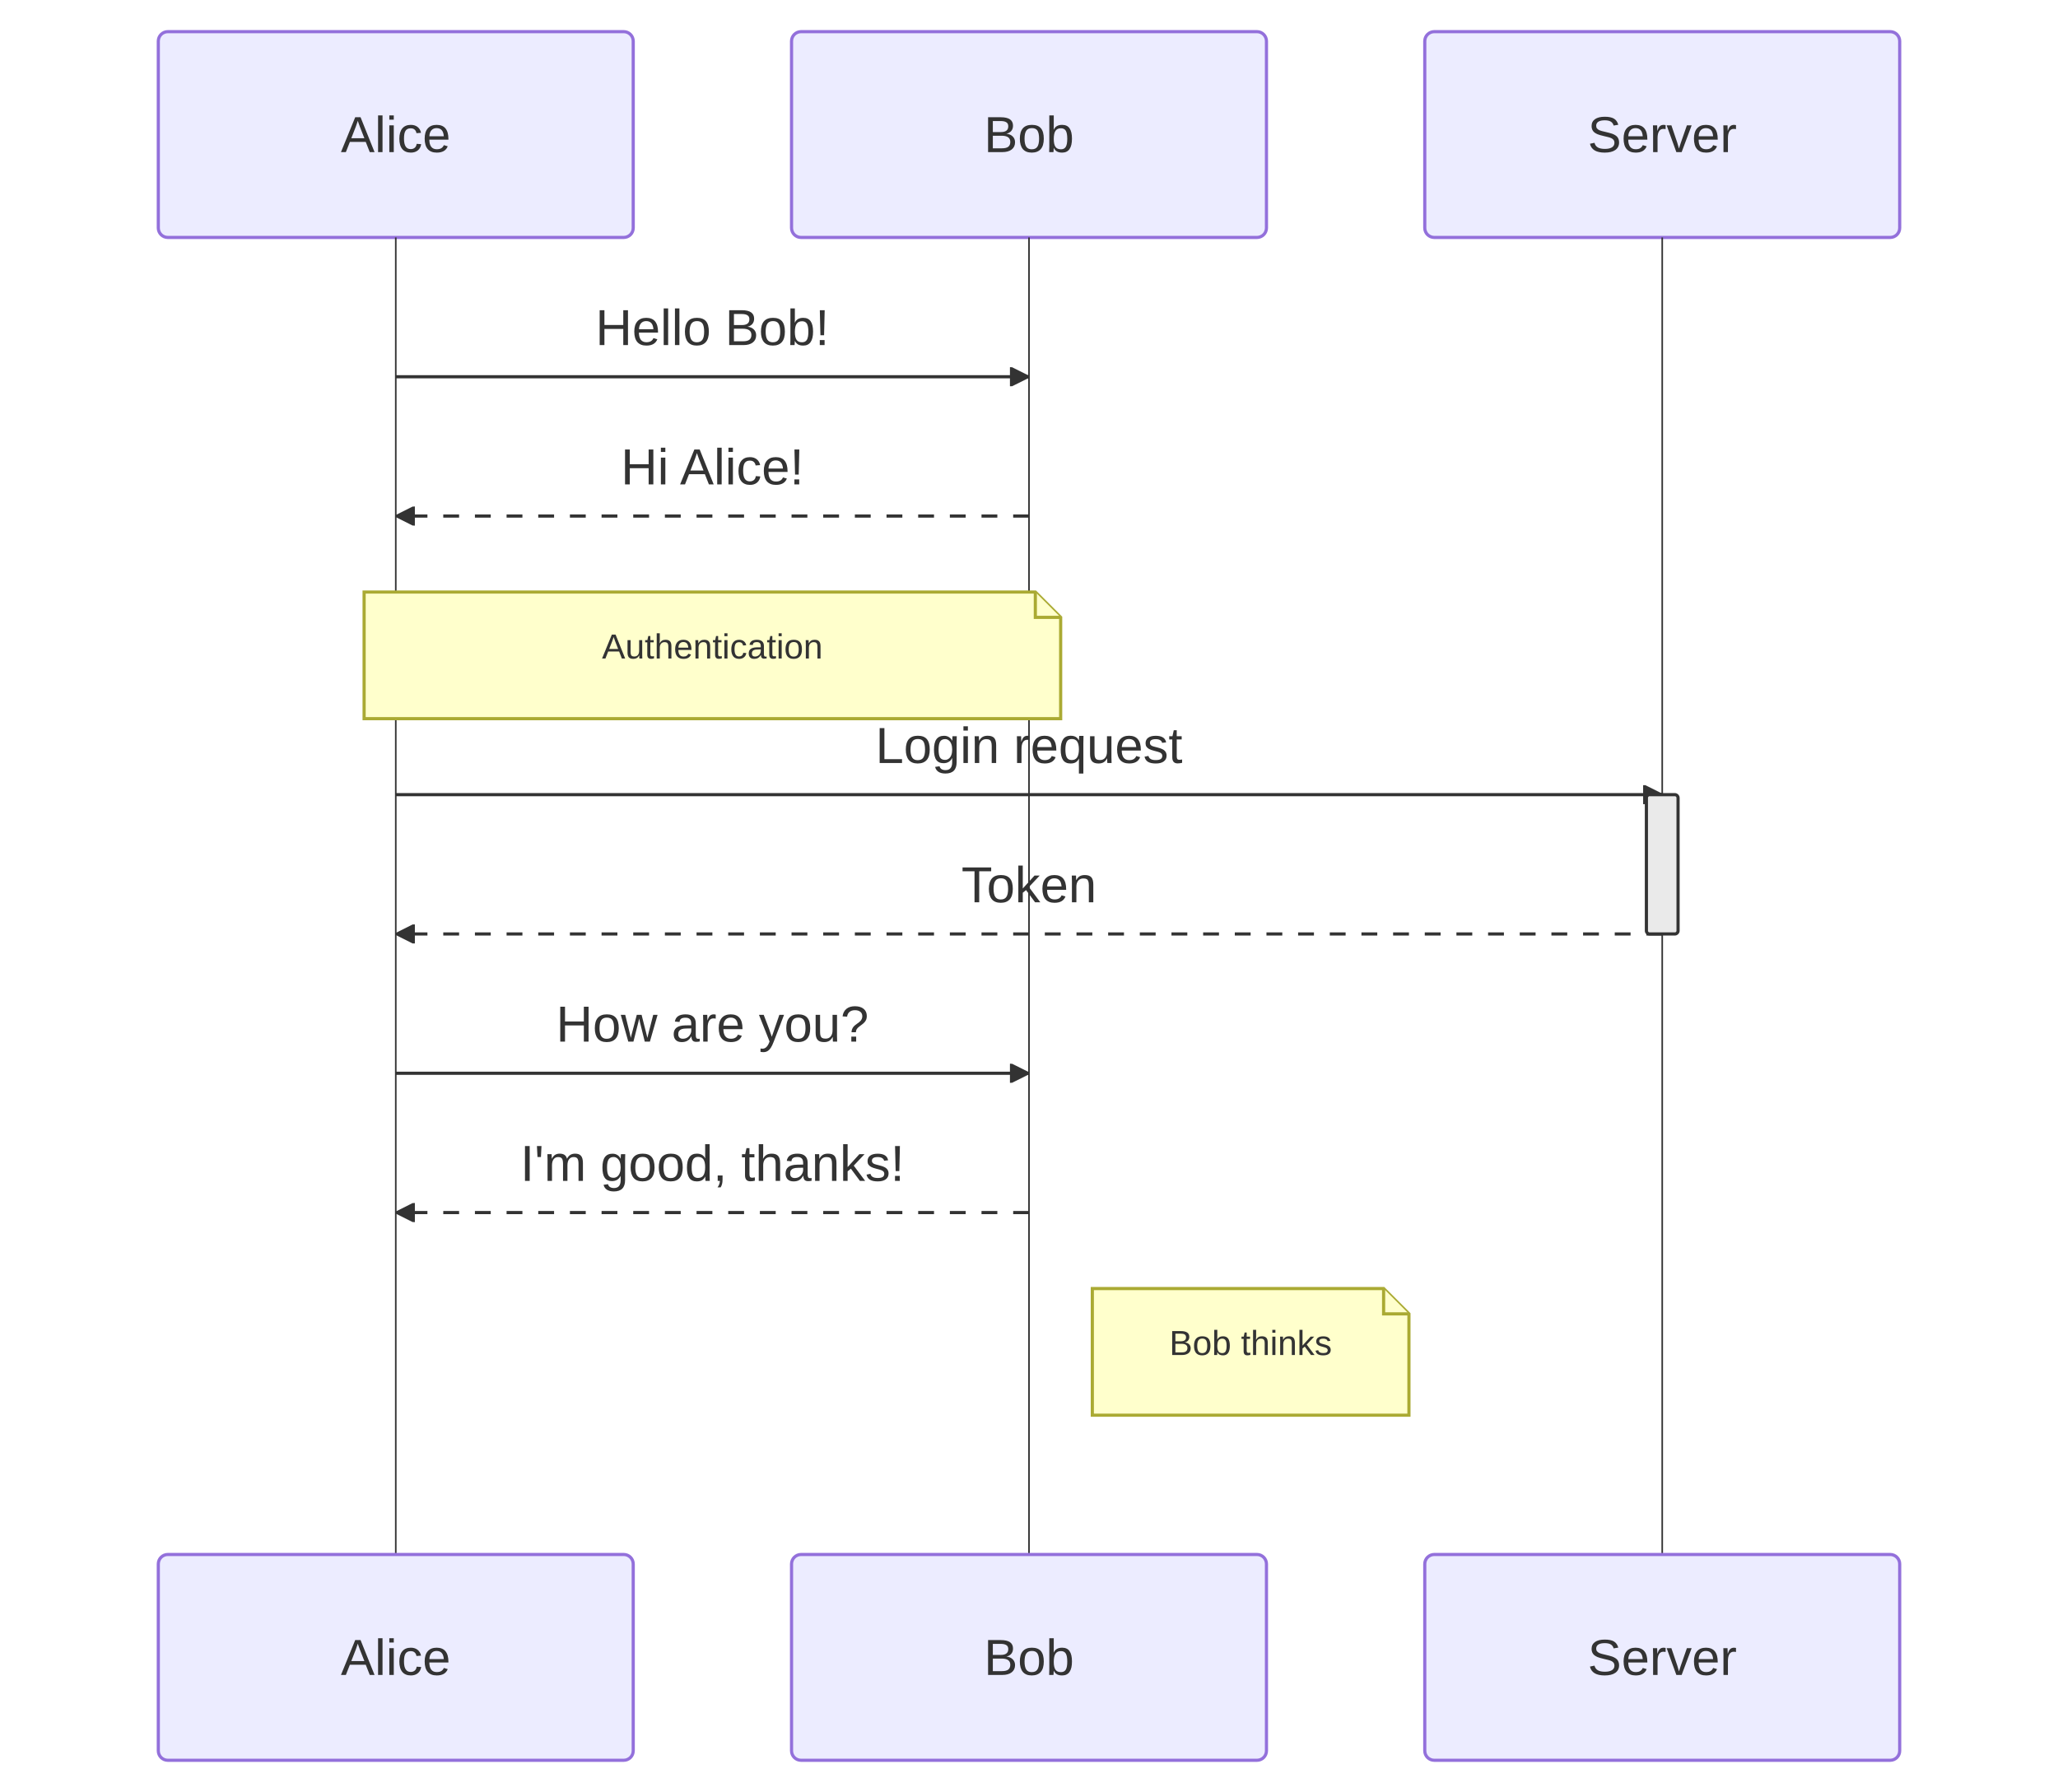
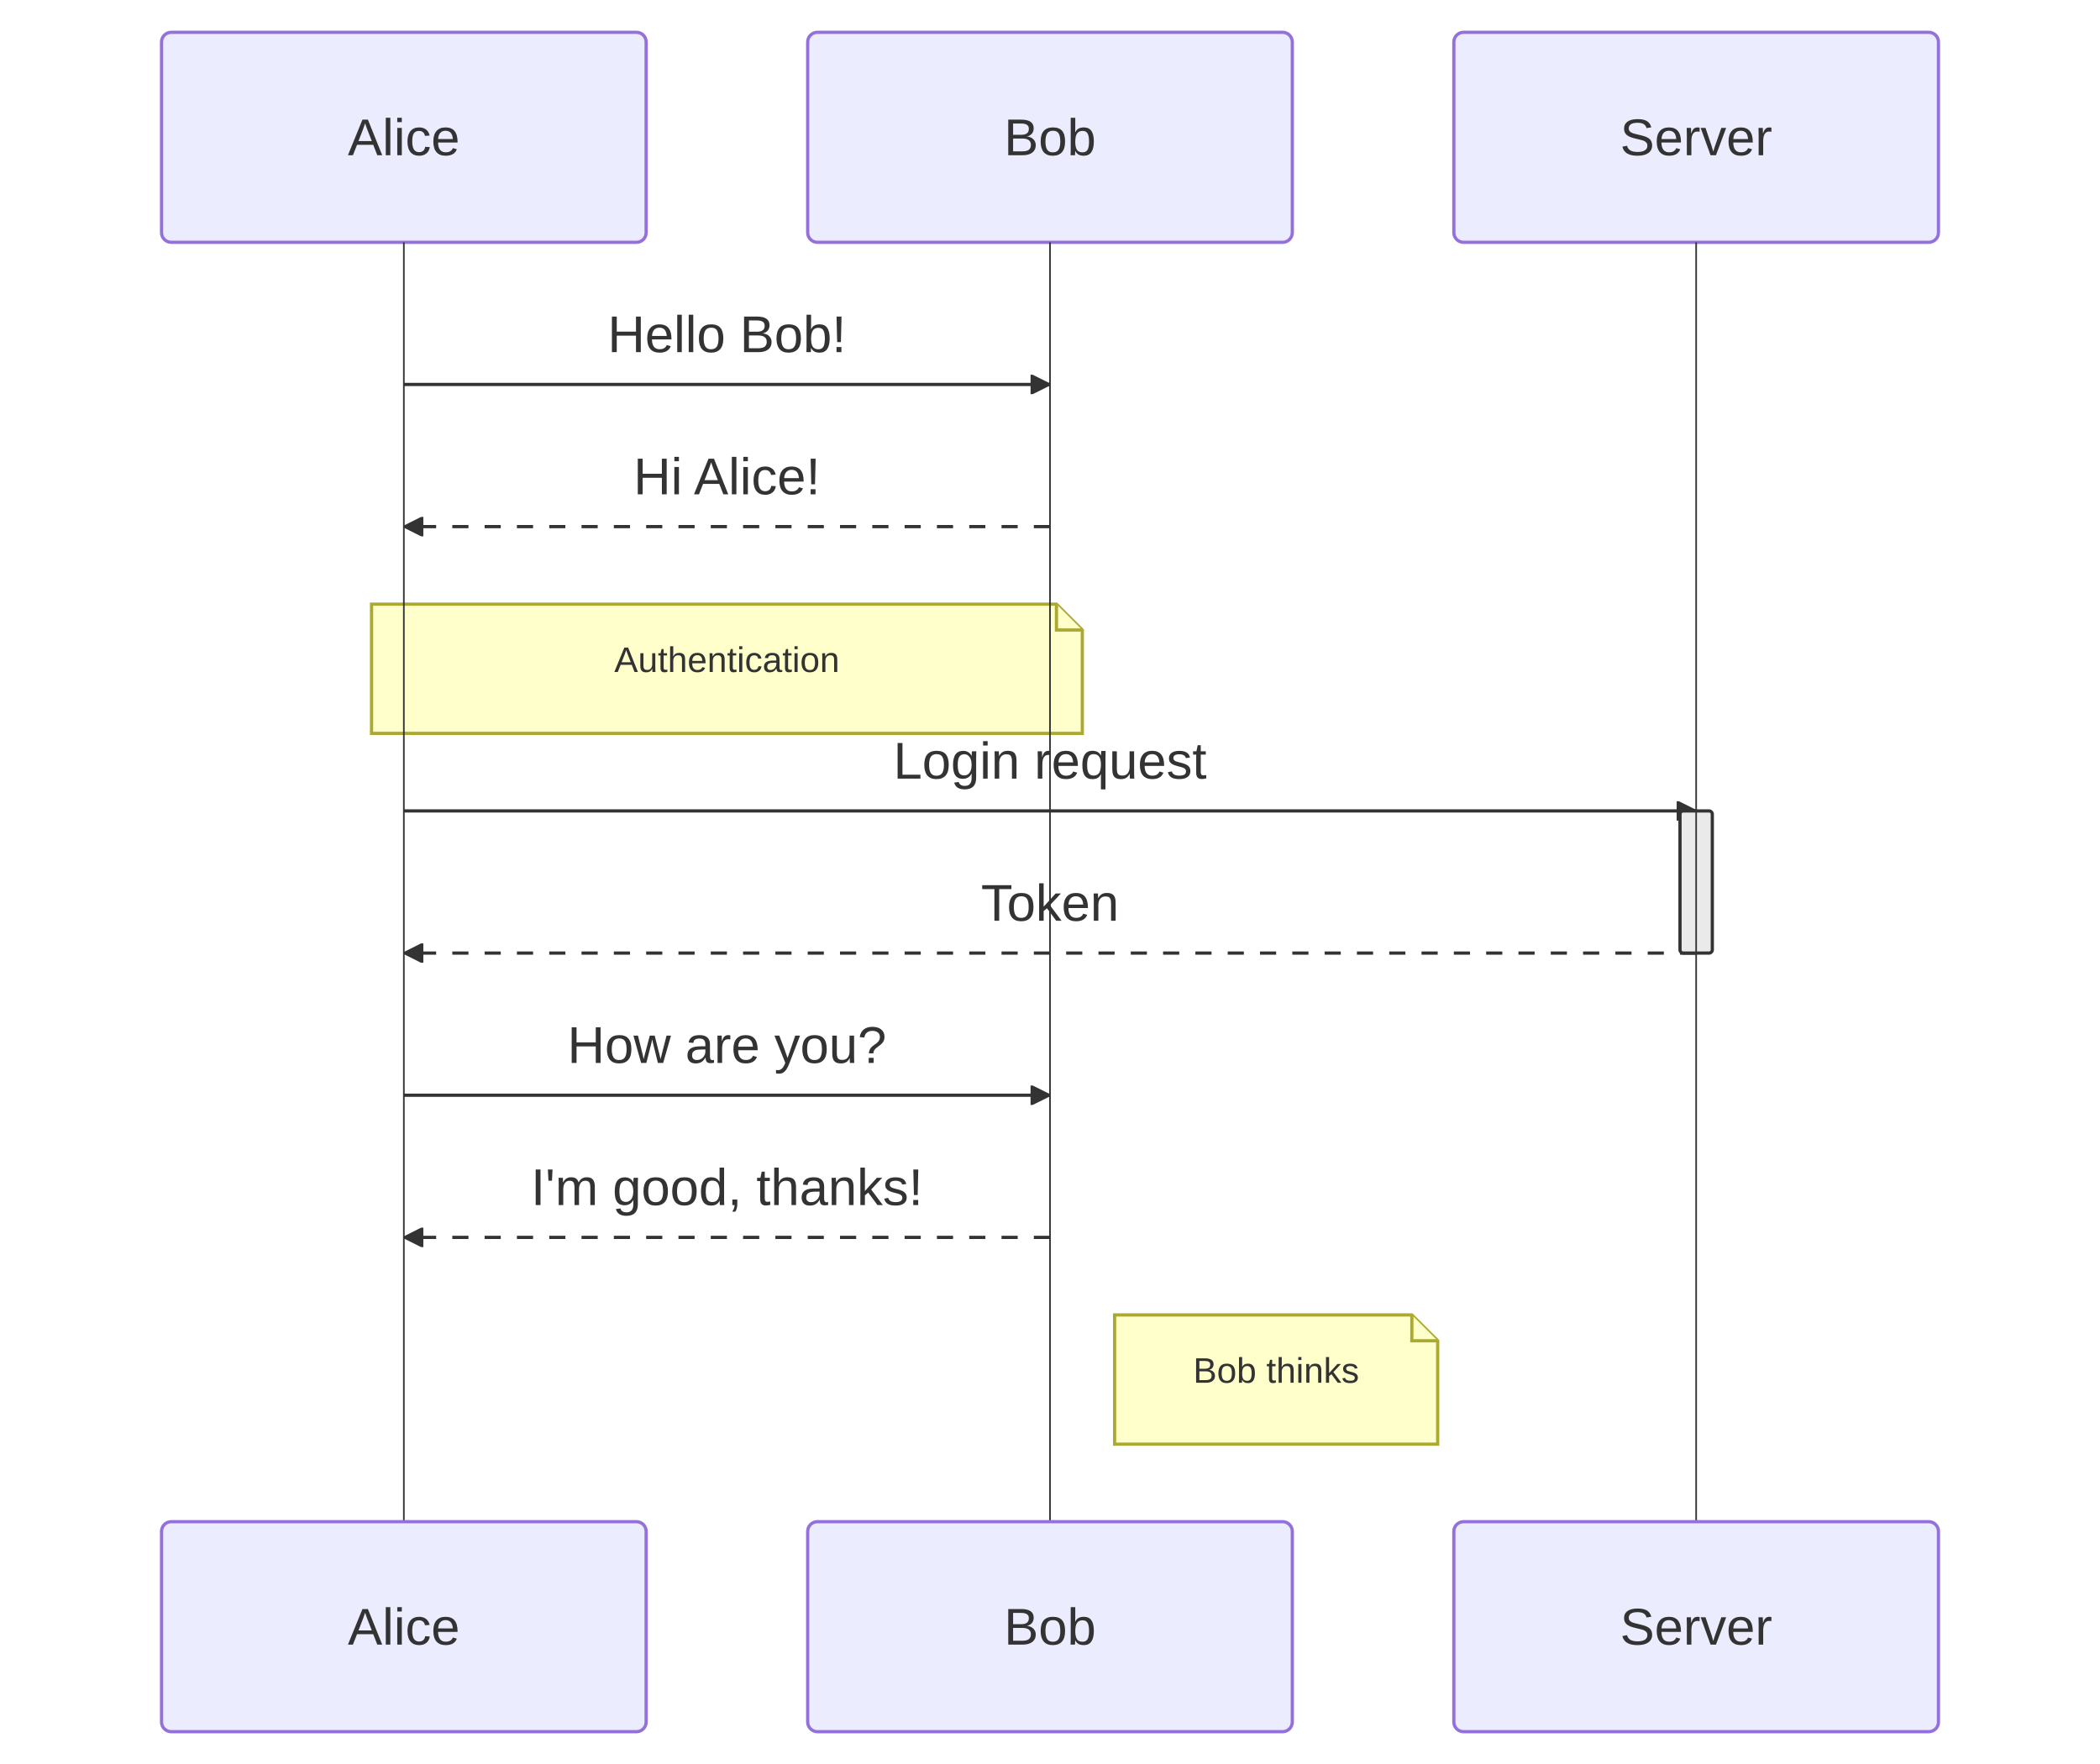
- <svg xmlns="http://www.w3.org/2000/svg" width="650" height="566" viewBox="0 0 650 566" class="mermaid">
+ <svg xmlns="http://www.w3.org/2000/svg" width="650" height="546" viewBox="0 0 650 546" class="mermaid">
  <style>

.mermaid {
  font-family: trebuchet ms, verdana, arial, sans-serif;
  font-size: 16px;
}

.node rect,
.node polygon,
.node circle,
.node ellipse,
.node path {
  fill: #ECECFF;
  stroke: #9370DB;
  stroke-width: 1px;
}

.node line {
  stroke: #9370DB;
  stroke-width: 1px;
}

.node .label {
  fill: #333333;
}

.node text {
  fill: #333333;
  font-family: trebuchet ms, verdana, arial, sans-serif;
  font-size: 16px;
}

.edge-path {
  fill: none;
  stroke: #333333;
  stroke-width: 1px;
}

.edge-label {
  fill: #333333;
  font-family: trebuchet ms, verdana, arial, sans-serif;
}

.edge-label-bg {
  fill: rgba(232, 232, 232, 0.8);
}

.subgraph {
  fill: #ffffde;
  stroke: #aaaa33;
  stroke-width: 1px;
}

.subgraph-title {
  fill: #333333;
  font-weight: bold;
}

.cluster rect {
  fill: #ffffde;
  stroke: #aaaa33;
  stroke-width: 1px;
  rx: 5px;
  ry: 5px;
}

.cluster-label {
  fill: #333333;
  font-family: trebuchet ms, verdana, arial, sans-serif;
  font-size: 16px;
  font-weight: bold;
}

marker path {
  fill: #333333;
  stroke: #333333;
}


.sequence-title {
  fill: #333333;
}

.actor {
  stroke: #9370DB;
  fill: #ECECFF;
}

.actor-box {
  stroke: #9370DB;
  fill: #ECECFF;
}

/* Actor text - no stroke (avoid outlined appearance) */
text.actor, text.actor &gt; tspan, text.actor-box, text.actor-label {
  fill: #333333;
  stroke: none;
}

.actor-line {
  stroke: #333333;
  stroke-width: 0.5px;
}

.messageLine0 {
  stroke-width: 1.5;
  stroke-dasharray: none;
  stroke: #333333;
}

.messageLine1 {
  stroke-width: 1.5;
  stroke-dasharray: 2, 2;
  stroke: #333333;
}

.message-line {
  stroke: #333333;
}

.messageText {
  fill: #333333;
  stroke: none;
}

.message-label {
  fill: #333333;
  stroke: none;
}

.note {
  stroke: #aaaa33;
  fill: #FFFFCC;
}

.noteText, .noteText &gt; tspan {
  fill: #333333;
  stroke: none;
}

.note-text, .note-text &gt; tspan {
  fill: #333333;
  stroke: none;
}

.activation {
  fill: #eaeaea;
  stroke: #333333;
}

.loopLine {
  stroke: #9370DB;
  fill: none;
  stroke-width: 2px;
  stroke-dasharray: 2, 2;
}

.loopText {
  fill: #333333;
}

.labelBox {
  stroke: #9370DB;
  fill: #ECECFF;
}

.sequence-marker-filled {
  fill: #333333;
  stroke: #333333;
}

.sequence-marker-open {
  fill: none;
  stroke: #333333;
}

.sequence-marker-cross {
  stroke: #333333;
}

.sequence-number {
  fill: #333333;
}

+ .sequenceNumber-circle {
+   fill: #ECECFF;
+   stroke: #9370DB;
+   stroke-width: 1.5px;
+ }
+ 
+ .sequenceNumber {
+   fill: #333333;
+ }
+ 
  </style>
  <defs>
    <marker id="arrow-filled" viewBox="0 0 10 10" refX="10" refY="5" markerWidth="6" markerHeight="6" orient="auto">
      <path d="M 0 0 L 10 5 L 0 10 z" class="sequence-marker-filled" stroke-width="1" />
    </marker>
    <marker id="arrow-open" viewBox="0 0 10 10" refX="10" refY="5" markerWidth="6" markerHeight="6" orient="auto">
      <path d="M 0 0 L 10 5 L 0 10" class="sequence-marker-open" stroke-width="1" />
    </marker>
    <marker id="arrow-cross" viewBox="0 0 10 10" refX="5" refY="5" markerWidth="6" markerHeight="6" orient="auto">
      <line x1="0" y1="0" x2="10" y2="10" class="sequence-marker-cross" stroke-width="2" />
      <line x1="10" y1="0" x2="0" y2="10" class="sequence-marker-cross" stroke-width="2" />
    </marker>
    <marker id="sequencenumber" viewBox="0 0 30 30" refX="15" refY="15" markerWidth="60" markerHeight="40" orient="auto">
      <circle cx="15" cy="15" r="6" class="sequence-number" />
    </marker>
  </defs>
  <g class="root">
    <g class="clusters">

    </g>
    <g class="edgePaths">

    </g>
    <g class="edgeLabels">

    </g>
    <g class="nodes">

    </g>
    <g class="actor">
      <rect x="50" y="10" width="150" height="65" rx="3" ry="3" class="actor actor-box" stroke-width="1" />
-       <text x="125" y="42.5" class="actor actor-box" dominant-baseline="central" font-size="16" text-anchor="middle">Alice</text>
-     </g>
-     <line x1="125" y1="75" x2="125" y2="491" class="actor-line" stroke-width="0.5px" />
-     <g class="actor">
-       <rect x="50" y="491" width="150" height="65" rx="3" ry="3" class="actor actor-box" stroke-width="1" />
-       <text x="125" y="523.5" class="actor actor-box" dominant-baseline="central" text-anchor="middle" font-size="16">Alice</text>
+       <text x="125" y="42.5" class="actor actor-box" font-size="16" text-anchor="middle" dominant-baseline="central">Alice</text>
    </g>
    <g class="actor">
      <rect x="250" y="10" width="150" height="65" rx="3" ry="3" class="actor actor-box" stroke-width="1" />
-       <text x="325" y="42.5" class="actor actor-box" font-size="16" dominant-baseline="central" text-anchor="middle">Bob</text>
-     </g>
-     <line x1="325" y1="75" x2="325" y2="491" class="actor-line" stroke-width="0.5px" />
-     <g class="actor">
-       <rect x="250" y="491" width="150" height="65" rx="3" ry="3" class="actor actor-box" stroke-width="1" />
-       <text x="325" y="523.5" class="actor actor-box" font-size="16" dominant-baseline="central" text-anchor="middle">Bob</text>
+       <text x="325" y="42.5" class="actor actor-box" dominant-baseline="central" font-size="16" text-anchor="middle">Bob</text>
    </g>
    <g class="actor">
      <rect x="450" y="10" width="150" height="65" rx="3" ry="3" class="actor actor-box" stroke-width="1" />
-       <text x="525" y="42.5" class="actor actor-box" text-anchor="middle" dominant-baseline="central" font-size="16">Server</text>
-     </g>
-     <line x1="525" y1="75" x2="525" y2="491" class="actor-line" stroke-width="0.5px" />
-     <g class="actor">
-       <rect x="450" y="491" width="150" height="65" rx="3" ry="3" class="actor actor-box" stroke-width="1" />
-       <text x="525" y="523.5" class="actor actor-box" dominant-baseline="central" font-size="16" text-anchor="middle">Server</text>
+       <text x="525" y="42.5" class="actor actor-box" font-size="16" text-anchor="middle" dominant-baseline="central">Server</text>
    </g>
    <g class="message">
      <line x1="125" y1="119" x2="325" y2="119" class="message-line" stroke-width="1" marker-end="url(#arrow-filled)" />
-       <text x="225" y="109" class="message-label" font-size="16" text-anchor="middle">Hello Bob!</text>
-     </g>
-     <g class="message">
-       <line x1="325" y1="163" x2="125" y2="163" class="message-line" stroke-width="1" stroke-dasharray="5,5" marker-end="url(#arrow-filled)" />
-       <text x="225" y="153" class="message-label" font-size="16" text-anchor="middle">Hi Alice!</text>
+       <text x="225" y="109" class="message-label" text-anchor="middle" font-size="16">Hello Bob!</text>
+     </g>
+     <g class="message">
+       <line x1="325" y1="163" x2="125" y2="163" class="message-line" marker-end="url(#arrow-filled)" stroke-dasharray="5,5" stroke-width="1" />
+       <text x="225" y="153" class="message-label" text-anchor="middle" font-size="16">Hi Alice!</text>
    </g>
    <g class="note">
      <path d="M 115 187 L 327 187 L 335 195 L 335 227 L 115 227 Z" class="note note-box" stroke-width="1" />
-       <path d="M 327 187 L 327 195 L 335 195" class="note" stroke-width="1" fill="none" />
+       <path d="M 327 187 L 327 195 L 335 195" class="note" fill="none" stroke-width="1" />
      <text x="225" y="208" class="note-text" font-size="11" text-anchor="middle">Authentication</text>
    </g>
    <g class="message">
      <line x1="125" y1="251" x2="525" y2="251" class="message-line" marker-end="url(#arrow-filled)" stroke-width="1" />
      <text x="325" y="241" class="message-label" text-anchor="middle" font-size="16">Login request</text>
    </g>
    <g class="message">
-       <line x1="525" y1="295" x2="125" y2="295" class="message-line" stroke-dasharray="5,5" stroke-width="1" marker-end="url(#arrow-filled)" />
-       <text x="325" y="285" class="message-label" text-anchor="middle" font-size="16">Token</text>
+       <line x1="525" y1="295" x2="125" y2="295" class="message-line" stroke-width="1" stroke-dasharray="5,5" marker-end="url(#arrow-filled)" />
+       <text x="325" y="285" class="message-label" font-size="16" text-anchor="middle">Token</text>
    </g>
    <rect x="520" y="251" width="10" height="44" rx="1" ry="1" class="activation" />
    <g class="message">
      <line x1="125" y1="339" x2="325" y2="339" class="message-line" stroke-width="1" marker-end="url(#arrow-filled)" />
-       <text x="225" y="329" class="message-label" font-size="16" text-anchor="middle">How are you?</text>
-     </g>
-     <g class="message">
-       <line x1="325" y1="383" x2="125" y2="383" class="message-line" stroke-width="1" stroke-dasharray="5,5" marker-end="url(#arrow-filled)" />
+       <text x="225" y="329" class="message-label" text-anchor="middle" font-size="16">How are you?</text>
+     </g>
+     <g class="message">
+       <line x1="325" y1="383" x2="125" y2="383" class="message-line" stroke-dasharray="5,5" stroke-width="1" marker-end="url(#arrow-filled)" />
      <text x="225" y="373" class="message-label" text-anchor="middle" font-size="16">I'm good, thanks!</text>
    </g>
    <g class="note">
      <path d="M 345 407 L 437 407 L 445 415 L 445 447 L 345 447 Z" class="note note-box" stroke-width="1" />
      <path d="M 437 407 L 437 415 L 445 415" class="note" stroke-width="1" fill="none" />
      <text x="395" y="428" class="note-text" text-anchor="middle" font-size="11">Bob thinks</text>
    </g>
+     <line x1="125" y1="75" x2="125" y2="471" class="actor-line" stroke-width="0.5px" />
+     <g class="actor">
+       <rect x="50" y="471" width="150" height="65" rx="3" ry="3" class="actor actor-box" stroke-width="1" />
+       <text x="125" y="503.5" class="actor actor-box" text-anchor="middle" font-size="16" dominant-baseline="central">Alice</text>
+     </g>
+     <line x1="325" y1="75" x2="325" y2="471" class="actor-line" stroke-width="0.5px" />
+     <g class="actor">
+       <rect x="250" y="471" width="150" height="65" rx="3" ry="3" class="actor actor-box" stroke-width="1" />
+       <text x="325" y="503.5" class="actor actor-box" dominant-baseline="central" font-size="16" text-anchor="middle">Bob</text>
+     </g>
+     <line x1="525" y1="75" x2="525" y2="471" class="actor-line" stroke-width="0.5px" />
+     <g class="actor">
+       <rect x="450" y="471" width="150" height="65" rx="3" ry="3" class="actor actor-box" stroke-width="1" />
+       <text x="525" y="503.5" class="actor actor-box" dominant-baseline="central" text-anchor="middle" font-size="16">Server</text>
+     </g>
  </g>
</svg>
